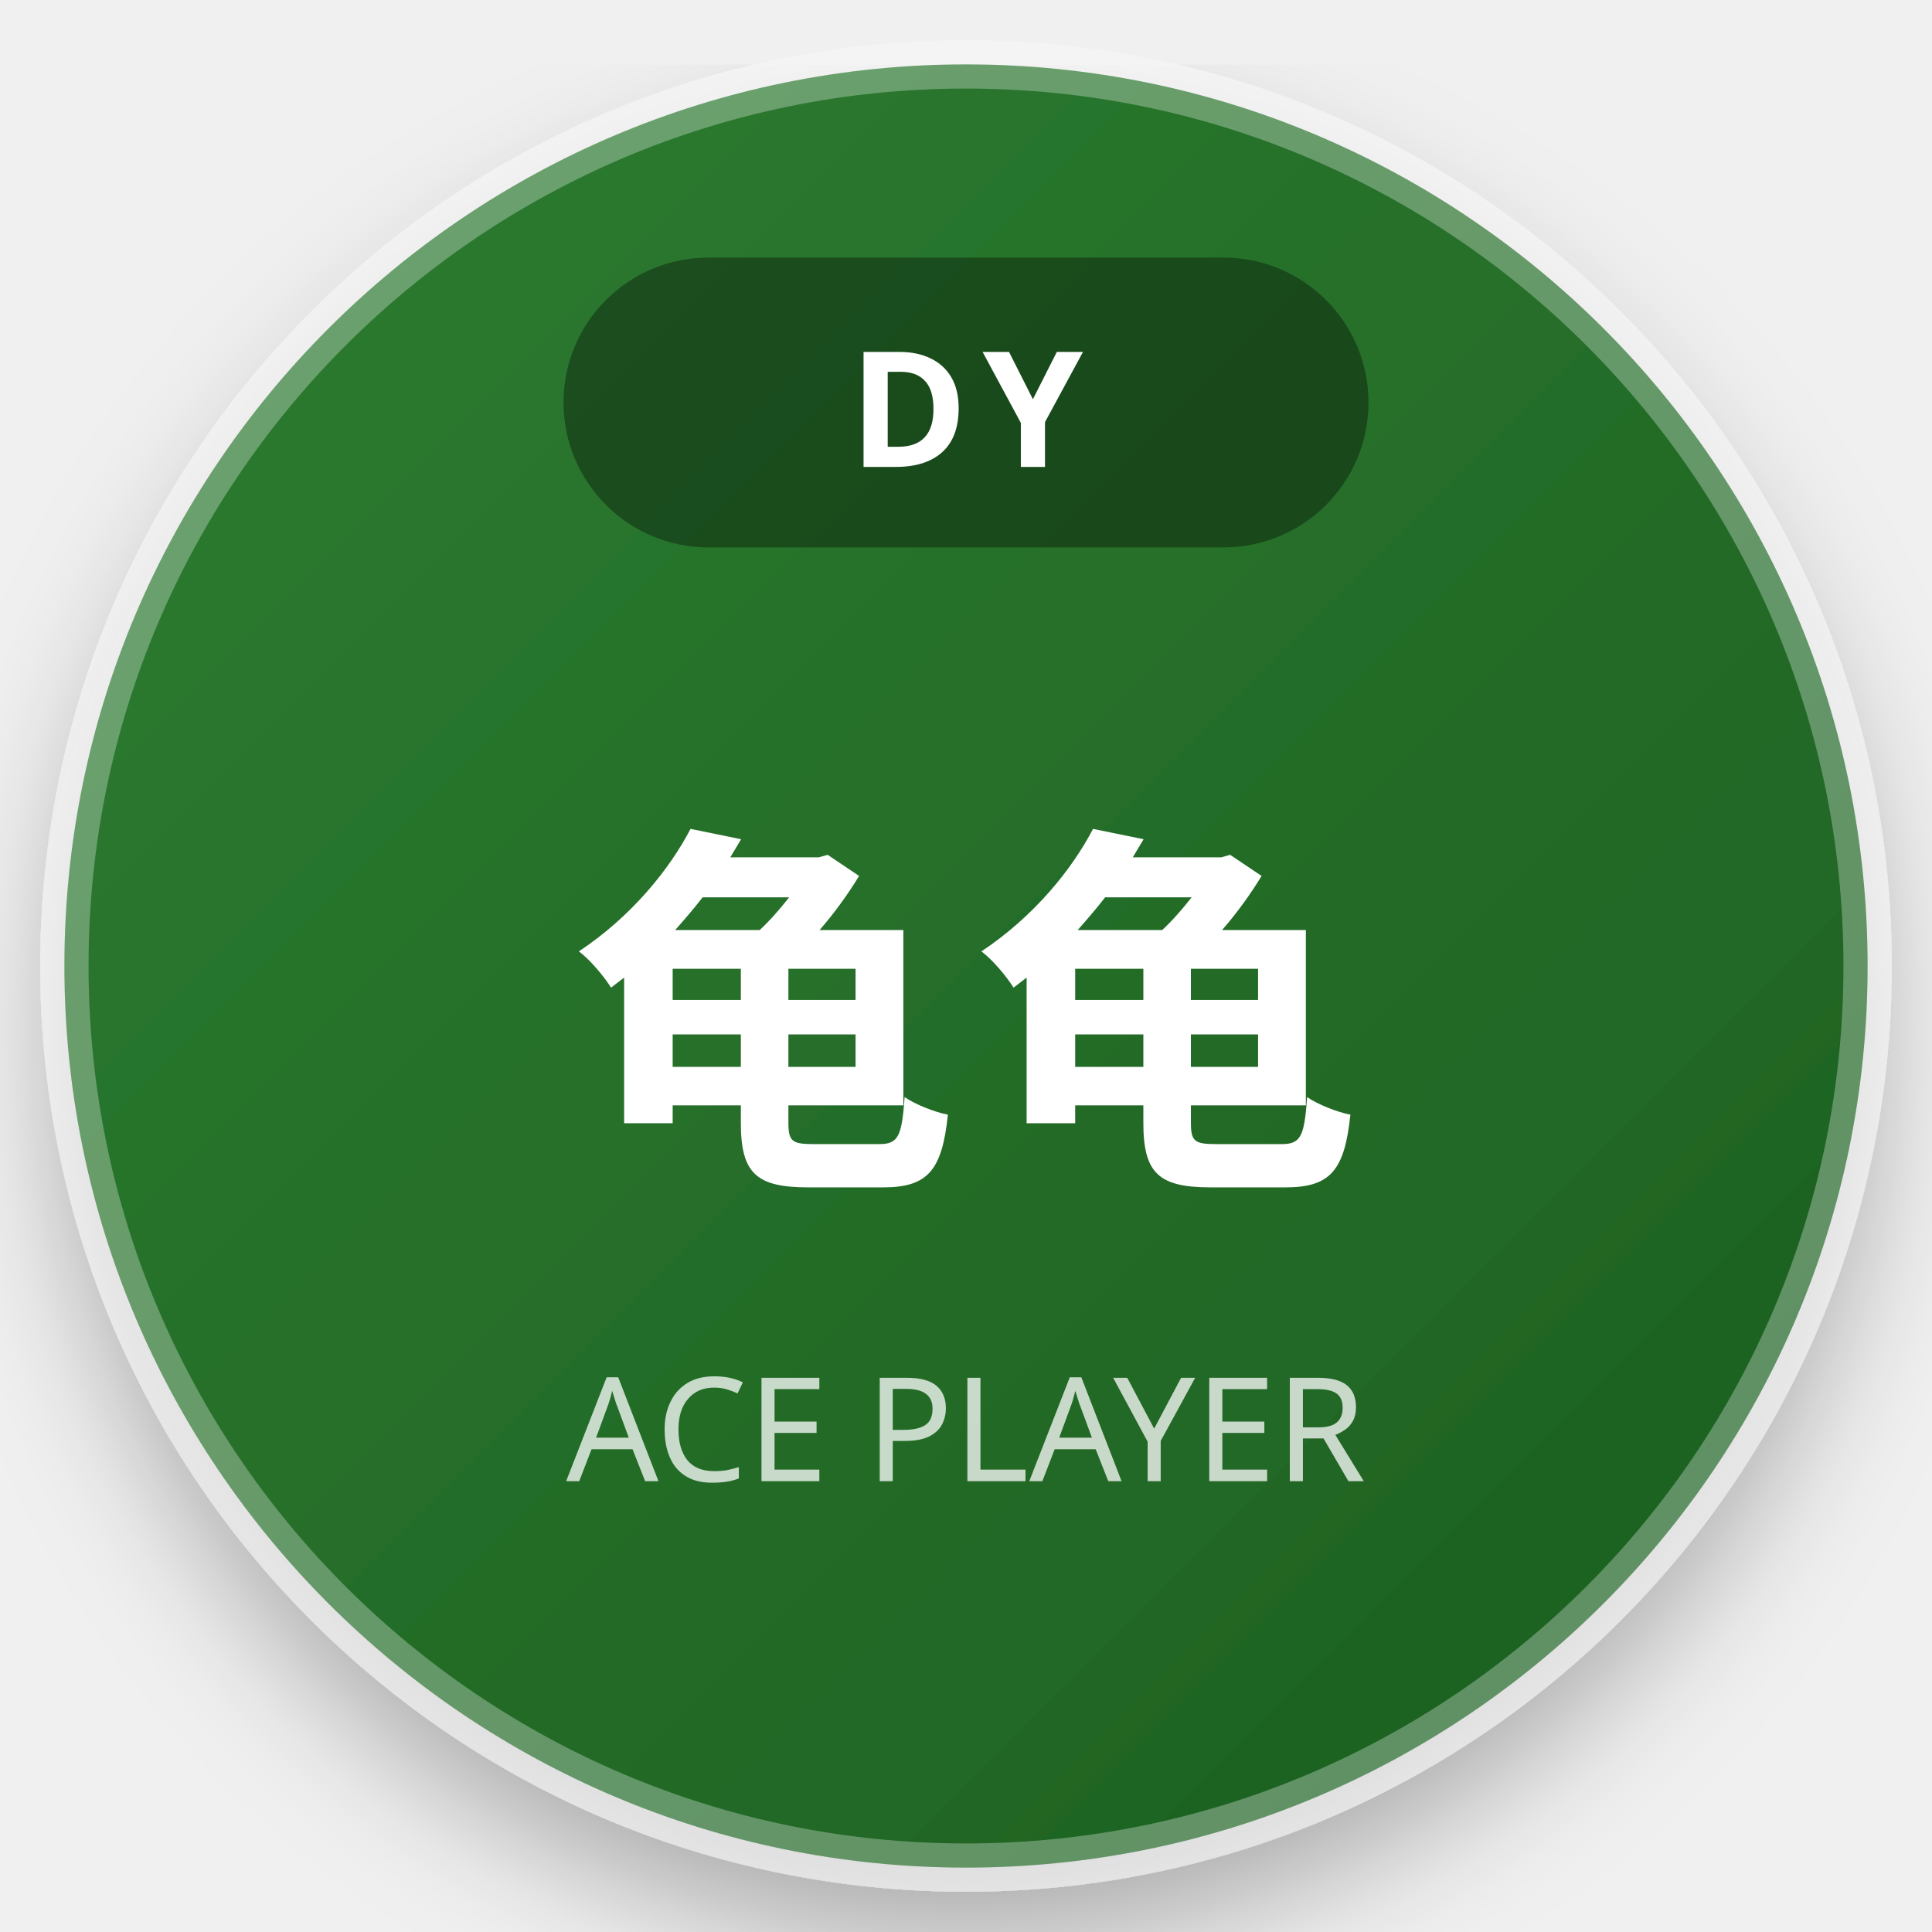
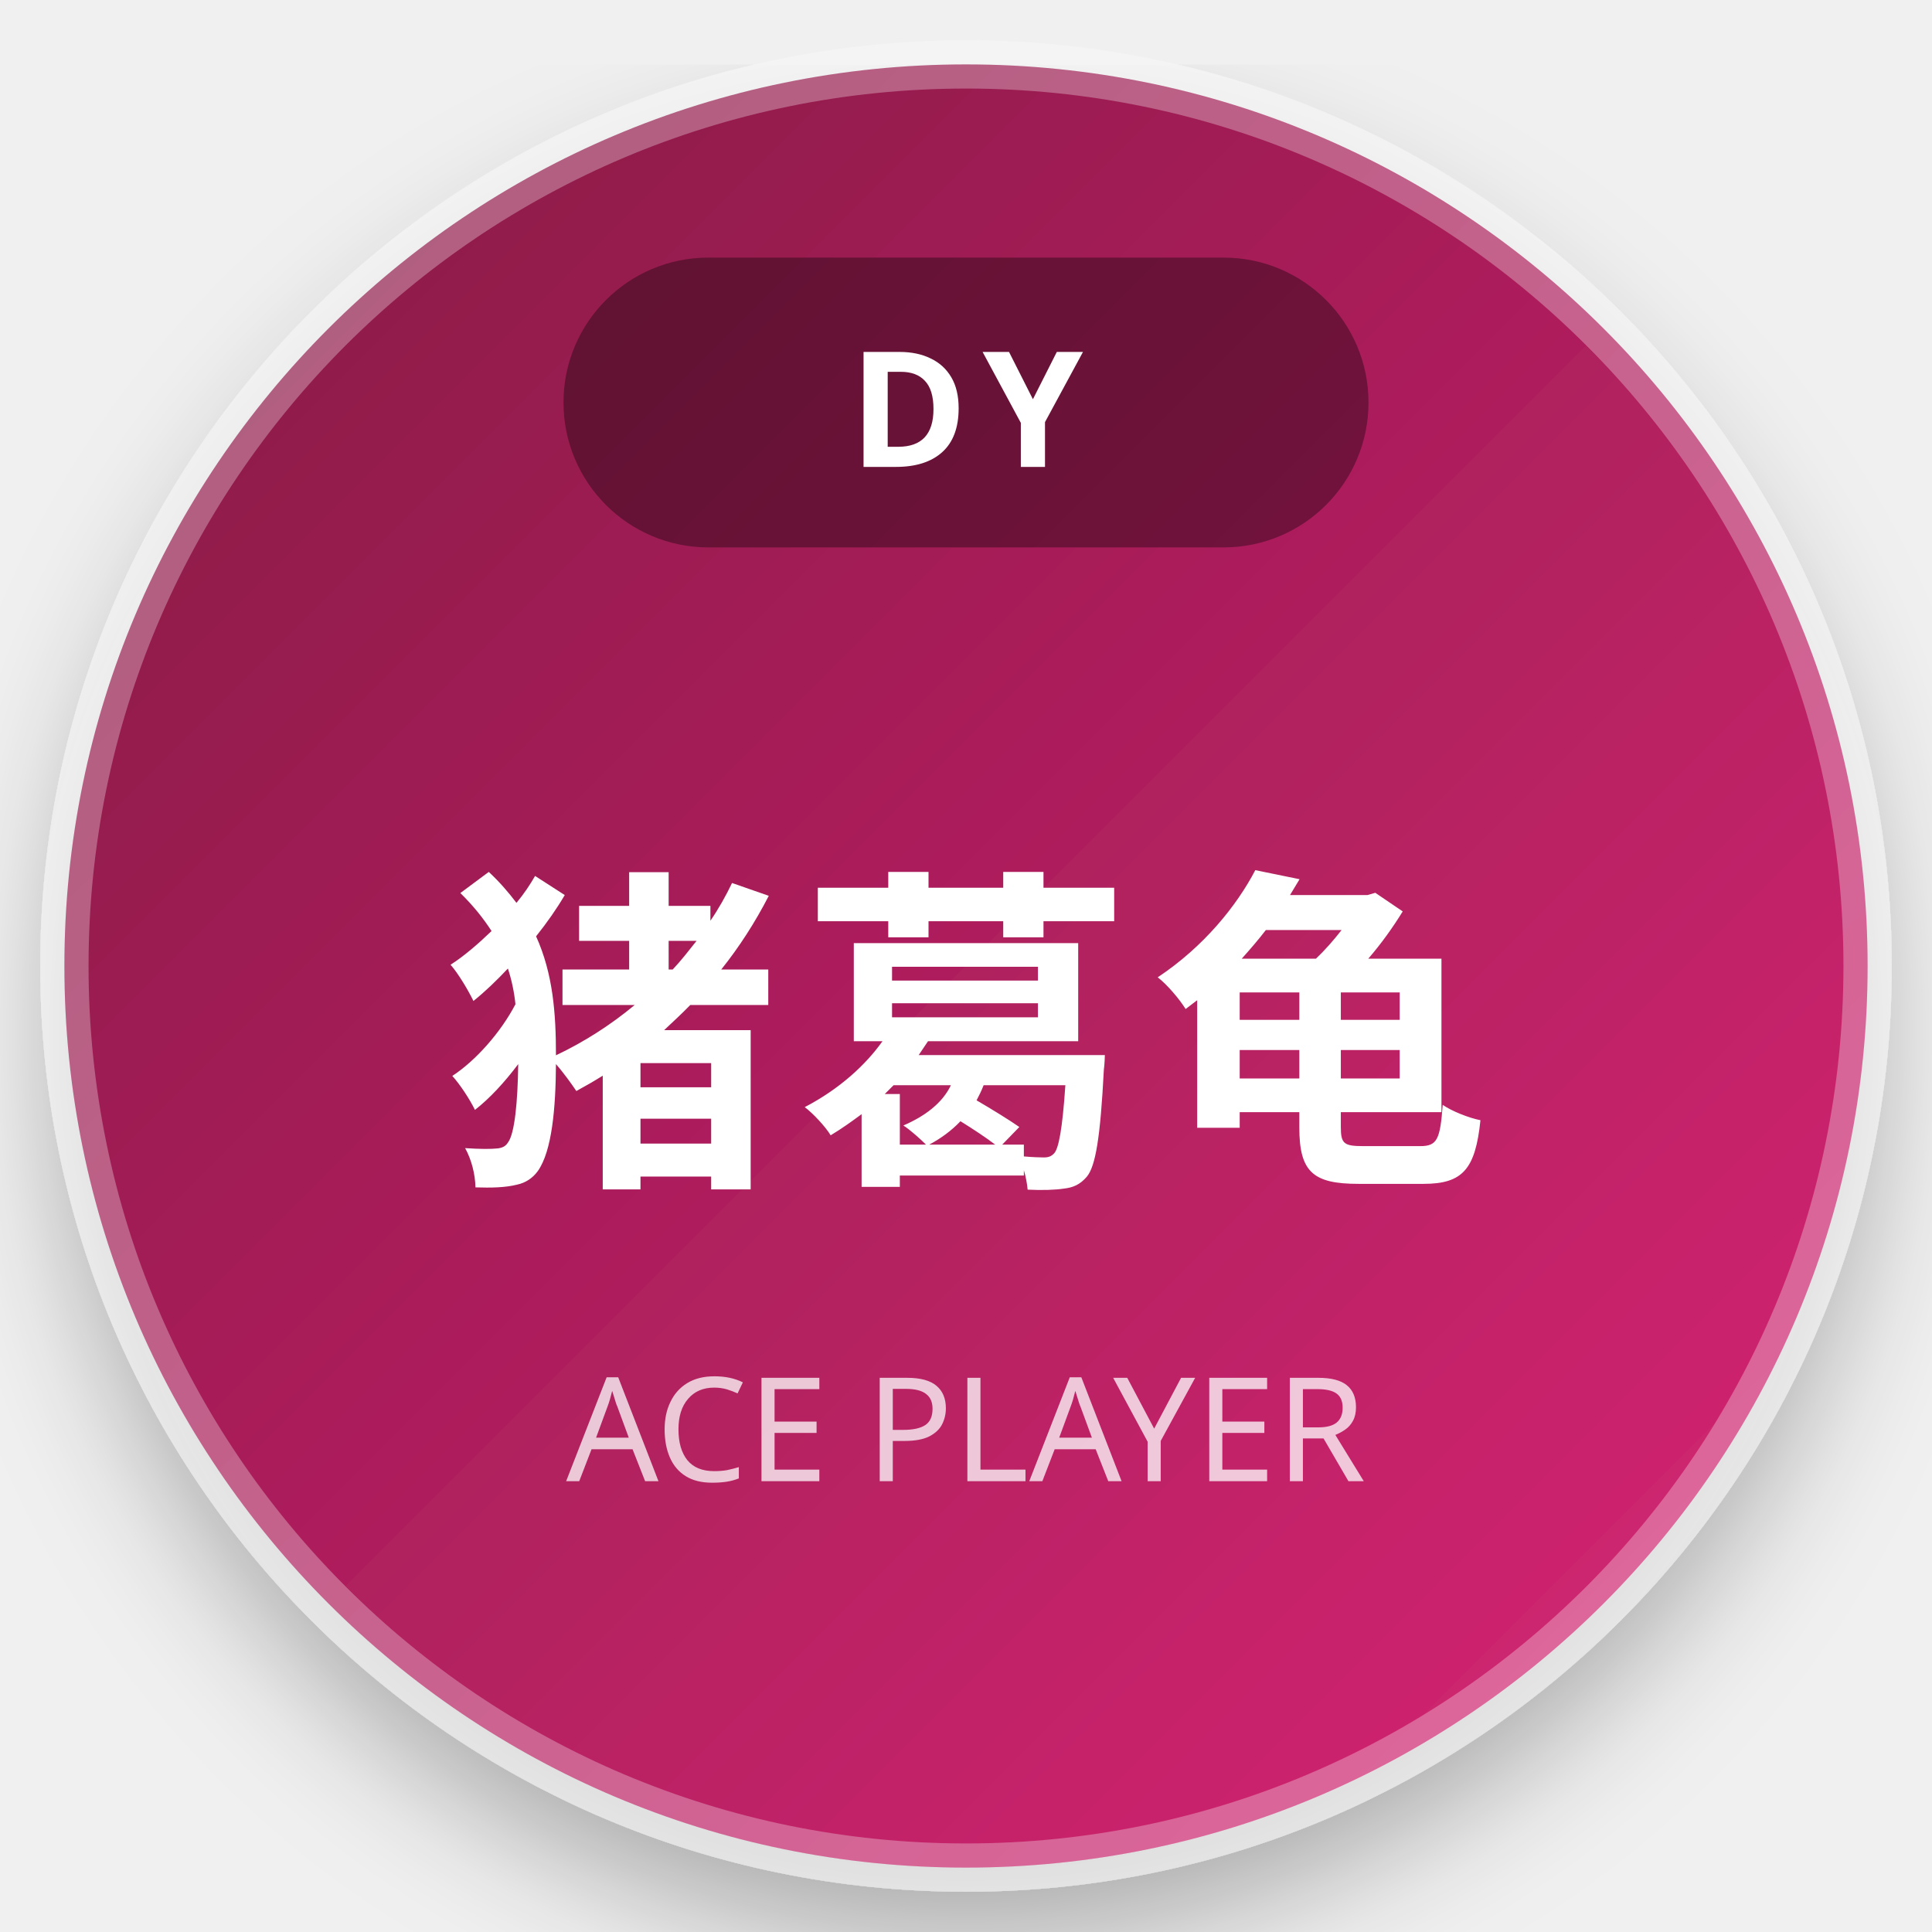
<svg xmlns="http://www.w3.org/2000/svg" viewBox="0 0 120 120" width="120" height="120">
  <defs>
-     <linearGradient id="grad_龟龟" x1="0%" y1="0%" x2="100%" y2="100%">
-       <stop offset="0%" stop-color="#2E7D32" />
-       <stop offset="100%" stop-color="#1B5E20" />
+     <linearGradient id="grad_%E6%8A%96%E9%9F%B3%E7%8C%AA%E8%91%9B%E9%BE%9F%E9%BE%9F" x1="0%" y1="0%" x2="100%" y2="100%">
+       <stop offset="0%" stop-color="#831843" />
+       <stop offset="100%" stop-color="#DB2777" />
    </linearGradient>
    <filter id="glow" x="-20%" y="-20%" width="140%" height="140%">
      <feDropShadow dx="0" dy="4" stdDeviation="4" flood-color="rgba(0,0,0,0.3)" />
    </filter>
  </defs>
-   <circle cx="60" cy="60" r="56" fill="url(#grad_龟龟)" stroke="rgba(255,255,255,0.3)" stroke-width="3" filter="url(#glow)" />
+   <circle cx="60" cy="60" r="56" fill="url(#grad_%E6%8A%96%E9%9F%B3%E7%8C%AA%E8%91%9B%E9%BE%9F%E9%BE%9F)" stroke="rgba(255,255,255,0.3)" stroke-width="3" filter="url(#glow)" />
  <rect x="35" y="16" width="50" height="18" rx="9" fill="rgba(0,0,0,0.35)" />
  <text x="60" y="29" fill="#FFFFFF" font-size="10" font-family="system-ui, sans-serif" font-weight="bold" text-anchor="middle" letter-spacing="1">DY</text>
-   <text x="60" y="72" fill="#FFFFFF" font-size="24" font-family="system-ui, sans-serif" font-weight="900" text-anchor="middle" letter-spacing="1">龟龟</text>
+   <text x="60" y="72" fill="#FFFFFF" font-size="21" font-family="system-ui, sans-serif" font-weight="900" text-anchor="middle" letter-spacing="1">猪葛龟</text>
  <text x="60" y="92" fill="rgba(255,255,255,0.75)" font-size="9" font-family="system-ui, sans-serif" text-anchor="middle">ACE PLAYER</text>
</svg>
